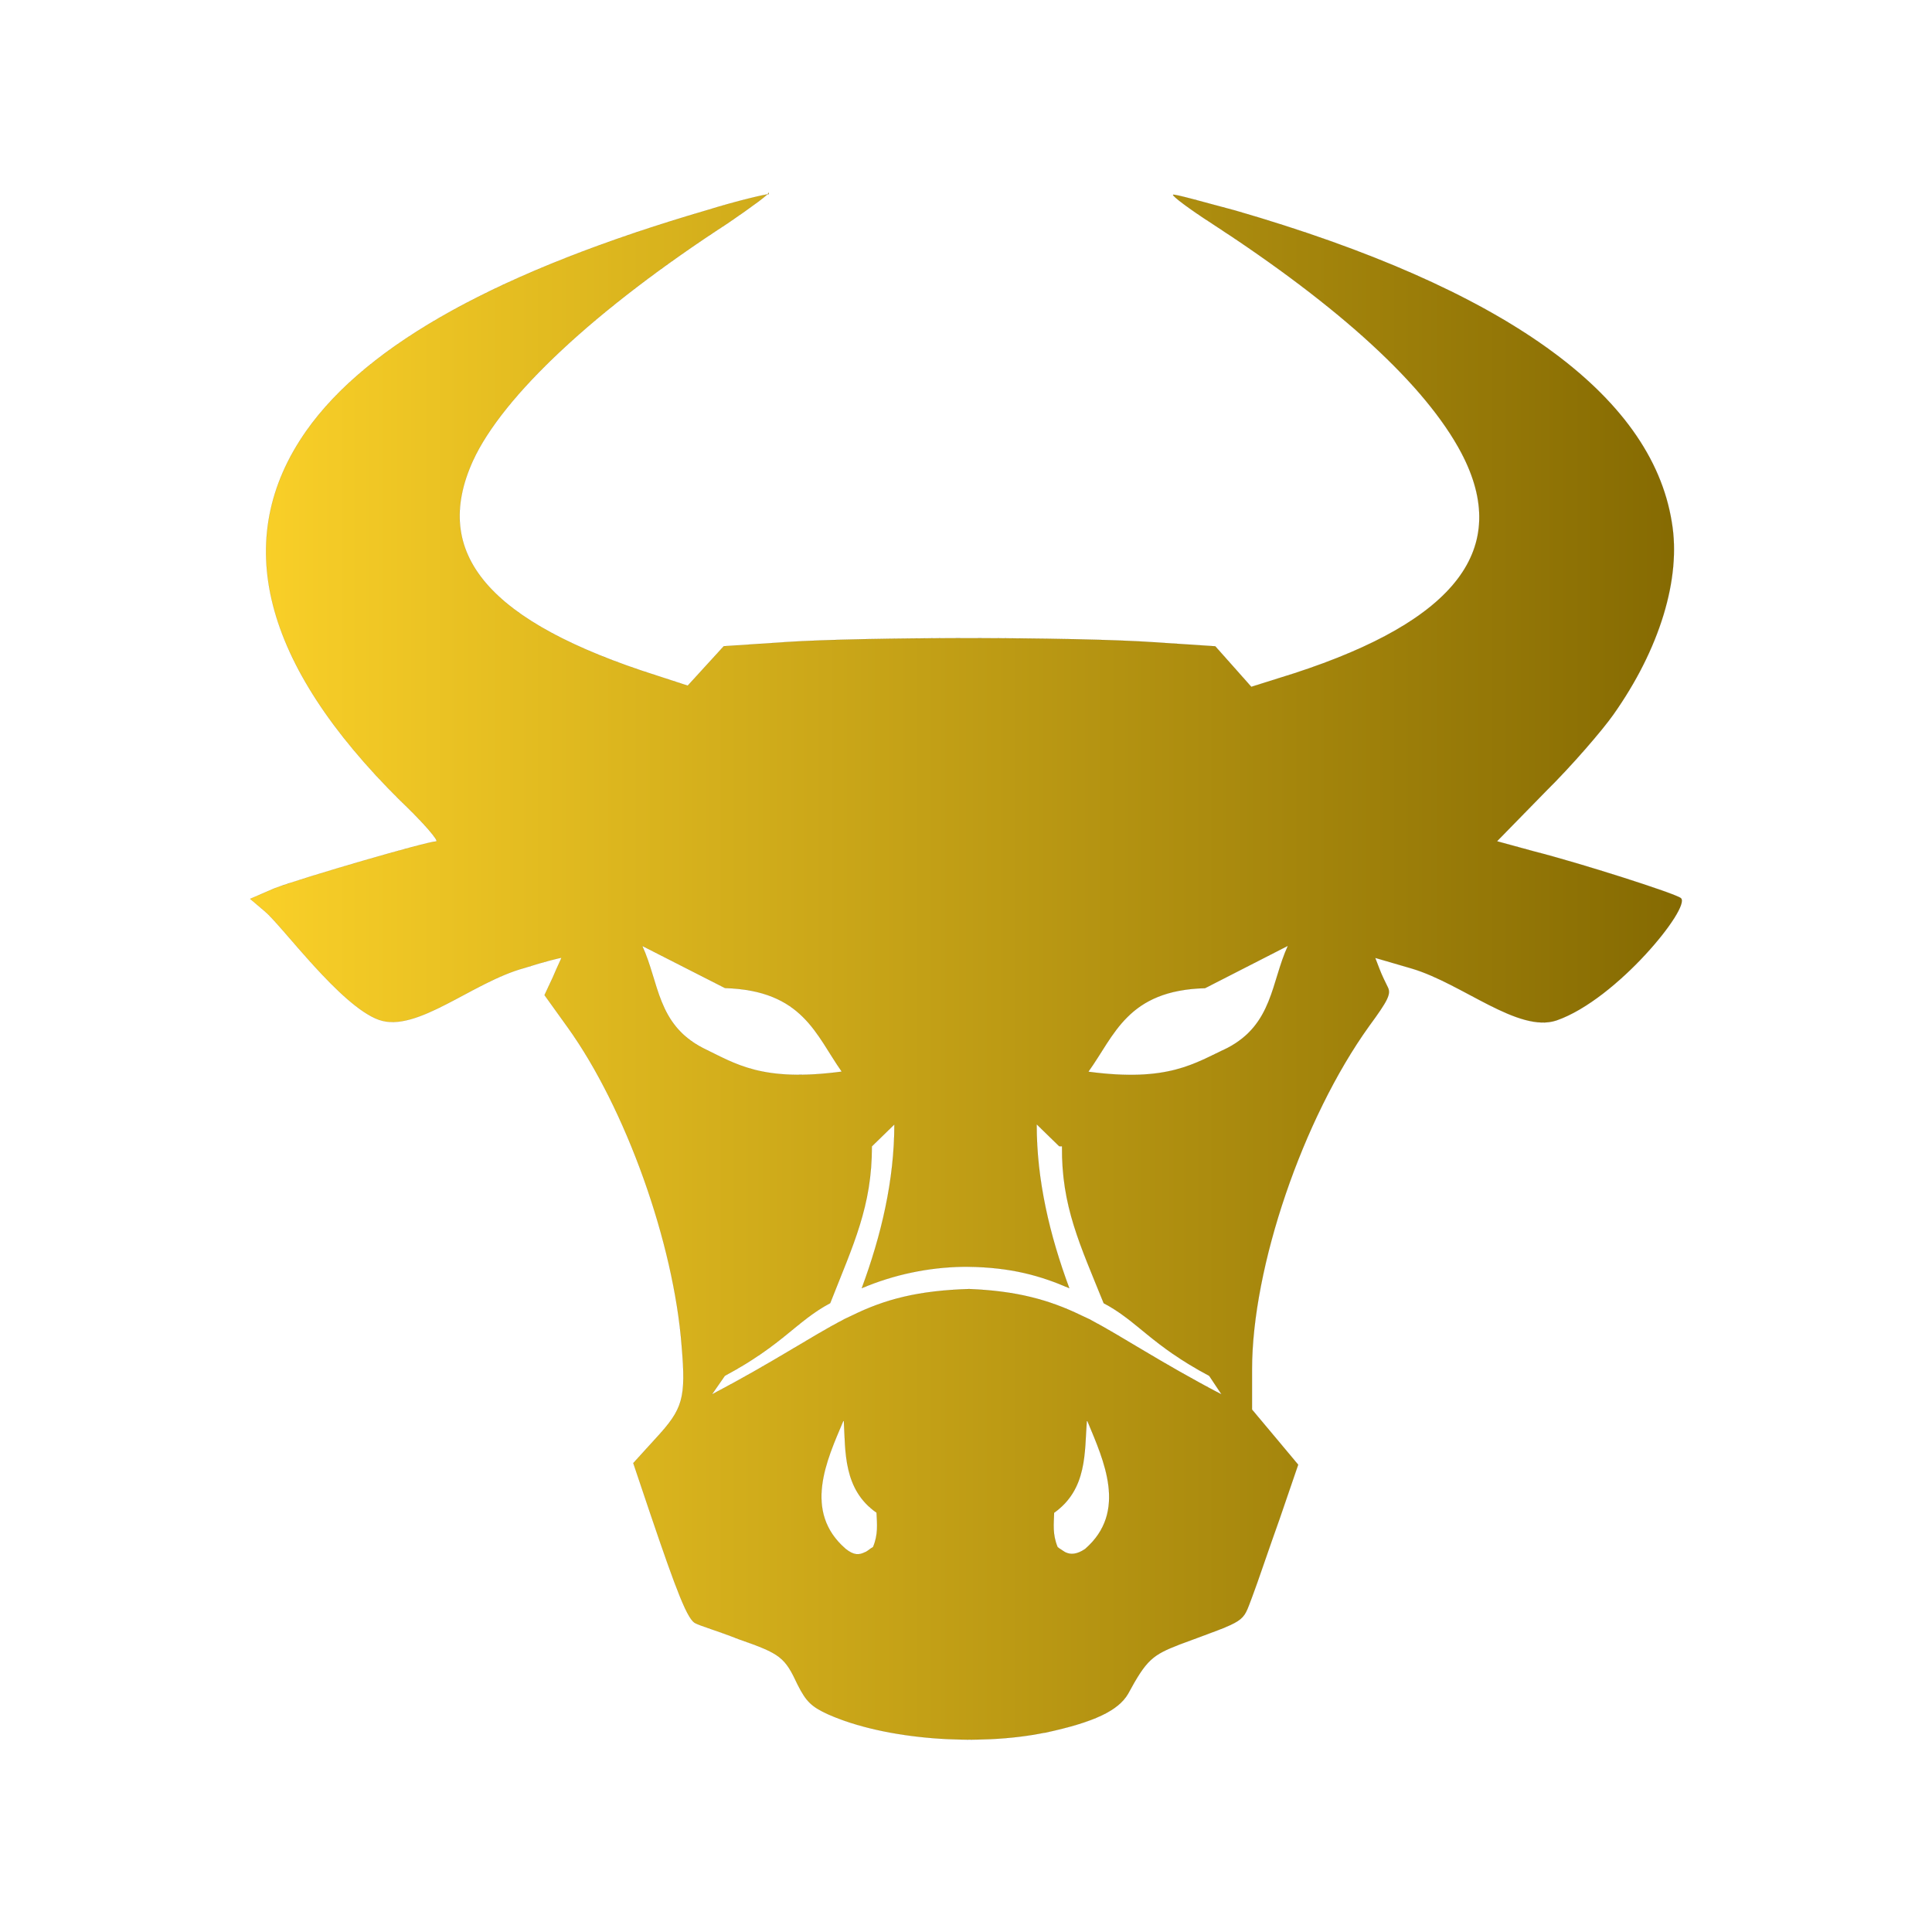
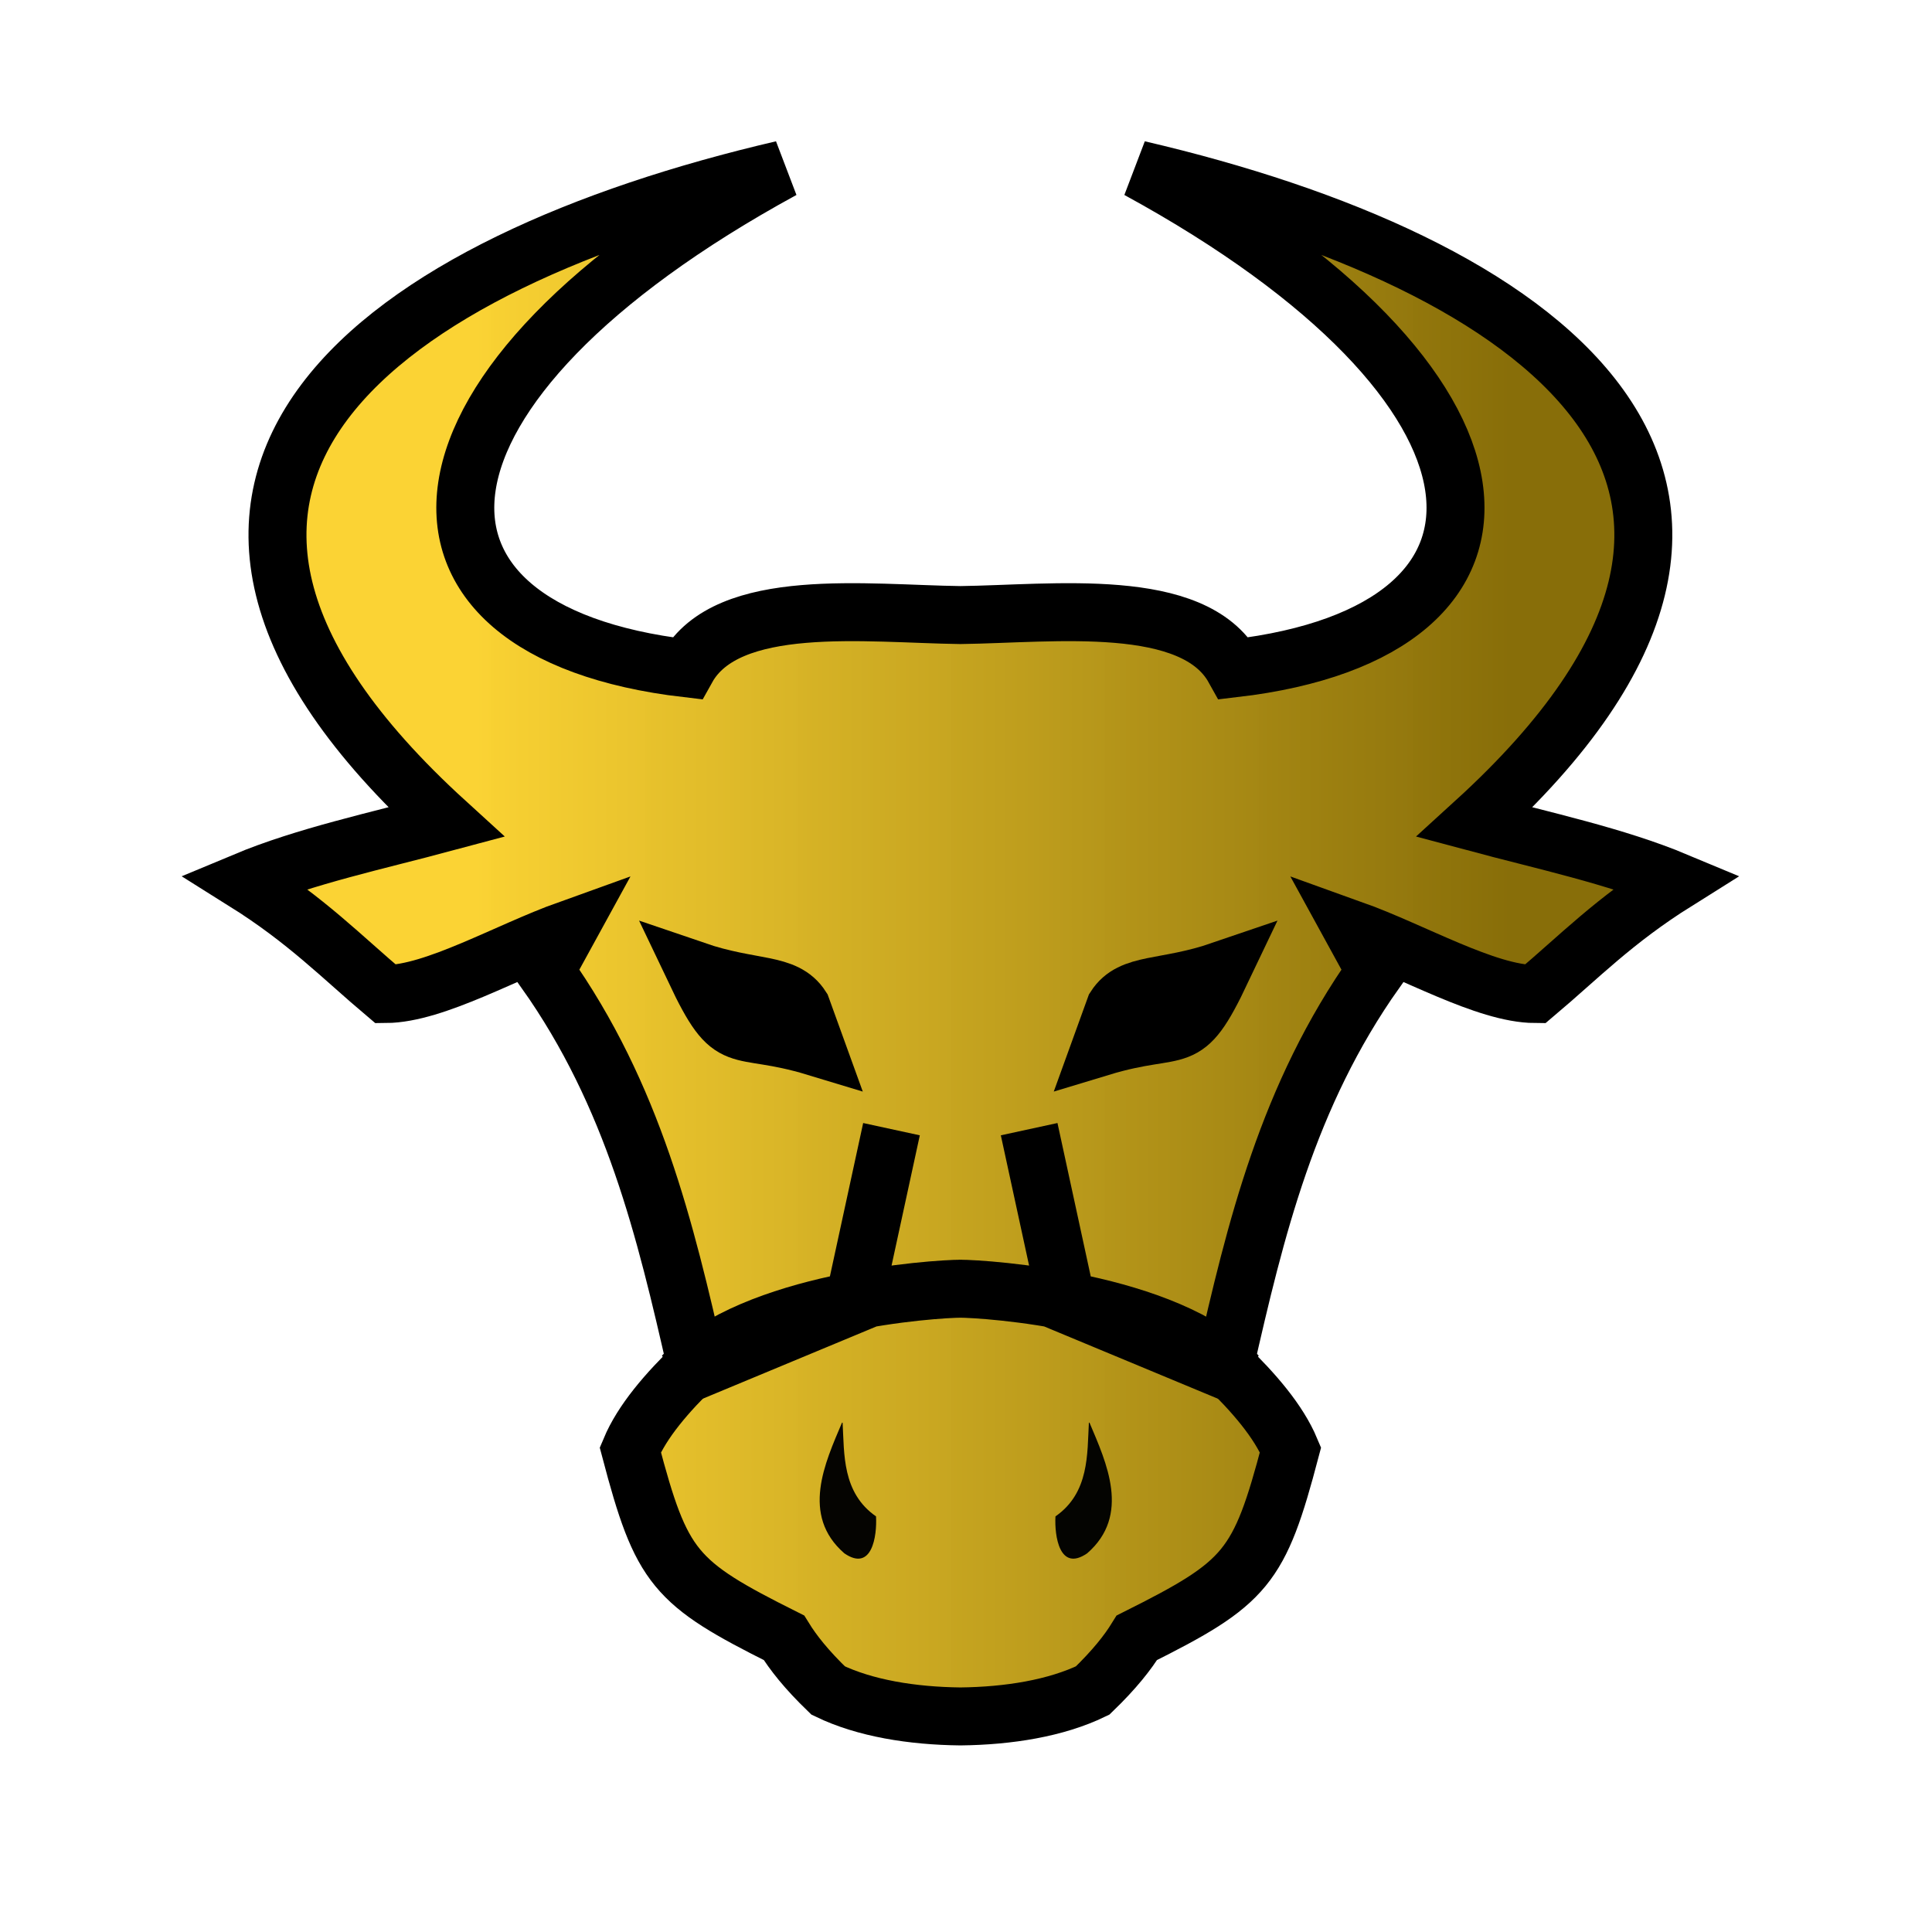
<svg xmlns="http://www.w3.org/2000/svg" xmlns:xlink="http://www.w3.org/1999/xlink" height="100mm" width="100mm" version="1.1" id="svg3" xml:space="preserve">
  <defs id="defs3">
-     <linearGradient id="linearGradient76">
-       <stop style="stop-color:#fad028;stop-opacity:1;" offset="0" id="stop76" />
-       <stop style="stop-color:#856a02;stop-opacity:1;" offset="1" id="stop77" />
+     <linearGradient id="linearGradient59">
+       <stop style="stop-color:#fad028;stop-opacity:0.973;" offset="0" id="stop59" />
+       <stop style="stop-color:#856a02;stop-opacity:1;" offset="1" id="stop64" />
    </linearGradient>
-     <linearGradient xlink:href="#linearGradient76" id="linearGradient77" x1="13.878" y1="24.319" x2="38.279" y2="24.319" gradientUnits="userSpaceOnUse" />
-     <linearGradient xlink:href="#linearGradient76" id="linearGradient16" gradientUnits="userSpaceOnUse" x1="13.878" y1="24.319" x2="38.279" y2="24.319" />
+     <linearGradient xlink:href="#linearGradient59" id="linearGradient64" x1="1644.646" y1="188.871" x2="1846.15" y2="188.871" gradientUnits="userSpaceOnUse" />
  </defs>
-   <g id="g48" transform="matrix(11.47856,0,0,-11.47856,-110.3675,468.1216)" style="fill:url(#linearGradient77);stroke:#000000;stroke-width:0.001;stroke-dasharray:none;stroke-opacity:1">
-     <path d="m 22.715,37.504 h 0.002 c 0.031,-0.011 -0.278,-0.24 -0.7,-0.528 -2.246,-1.459 -3.831,-2.935 -4.342,-4.047 -0.72,-1.588 0.269,-2.75 3.133,-3.66 l 0.528,-0.172 0.307,0.336 0.307,0.336 1.046,0.07 c 1.353,0.09 4.94,0.09 6.285,-0.002 l 1.046,-0.069 0.307,-0.345 0.307,-0.346 0.73,0.23 c 2.775,0.903 3.703,2.132 2.85,3.756 -0.606,1.146 -2.048,2.476 -4.252,3.91 -0.374,0.24 -0.681,0.471 -0.662,0.49 0.02,0.017 0.49,-0.115 1.06,-0.268 4.567,-1.323 7.091,-3.124 7.44,-5.312 0.164,-0.96 -0.21,-2.169 -0.996,-3.28 -0.182,-0.259 -0.7,-0.863 -1.157,-1.314 l -0.825,-0.844 0.633,-0.173 c 0.759,-0.192 2.418,-0.72 2.501,-0.797 0.173,-0.154 -1.09,-1.724 -2.118,-2.083 -0.652,-0.221 -1.6,0.624 -2.468,0.883 l -0.624,0.182 0.07,-0.182 c 0.04,-0.106 0.105,-0.24 0.144,-0.317 0.06,-0.115 0,-0.23 -0.317,-0.662 -1.133,-1.577 -1.997,-4.112 -1.997,-5.854 V 16.76 l 0.394,-0.47 0.393,-0.47 -0.316,-0.922 c -0.183,-0.51 -0.384,-1.111 -0.47,-1.335 -0.174,-0.45 -0.07,-0.374 -1.231,-0.806 -0.47,-0.182 -0.567,-0.26 -0.884,-0.845 -0.163,-0.278 -0.566,-0.48 -1.422,-0.662 v 0.002 c -1.123,-0.23 -2.713,-0.125 -3.697,0.317 -0.27,0.125 -0.365,0.211 -0.51,0.5 -0.22,0.47 -0.287,0.527 -1.007,0.777 -0.336,0.134 -0.663,0.23 -0.73,0.269 -0.134,0.048 -0.317,0.518 -0.787,1.906 l -0.278,0.826 0.384,0.422 c 0.46,0.5 0.518,0.672 0.441,1.572 -0.134,1.755 -0.95,4.05 -1.945,5.435 l -0.393,0.547 0.144,0.308 c 0.076,0.182 0.144,0.316 0.144,0.326 0,0.008 -0.279,-0.06 -0.634,-0.173 -0.883,-0.24 -1.829,-1.109 -2.474,-0.883 -0.653,0.23 -1.65,1.602 -1.947,1.85 l -0.25,0.212 0.423,0.183 c 0.518,0.192 2.597,0.796 2.746,0.796 0.06,0 -0.212,0.317 -0.615,0.701 -2.35,2.327 -2.89,4.45 -1.6,6.291 1.048,1.49 3.31,2.738 6.843,3.77 0.528,0.164 1,0.27 1.045,0.27 z m 8.846,-12.843 -1.408,-0.72 c -1.325,-0.035 -1.543,-0.806 -1.989,-1.424 1.363,-0.183 1.81,0.144 2.366,0.403 0.778,0.403 0.75,1.124 1.033,1.74 z m -11,0 c 0.289,-0.624 0.25,-1.335 1.034,-1.74 0.556,-0.268 1.003,-0.585 2.366,-0.402 -0.442,0.624 -0.662,1.384 -1.99,1.424 z m 7.106,-3.414 -0.384,0.374 c -0.002,-0.95 0.22,-1.887 0.556,-2.793 -0.49,0.212 -0.99,0.356 -1.73,0.365 h -0.077 a 4.62,4.62 0 0 1 -1.73,-0.365 c 0.335,0.903 0.556,1.845 0.556,2.791 l -0.384,-0.374 c 0.002,-1.023 -0.317,-1.673 -0.71,-2.672 -0.576,-0.307 -0.807,-0.71 -1.795,-1.238 l -0.22,-0.317 c 1.058,0.557 1.69,0.988 2.257,1.283 l 0.134,0.063 c 0.566,0.278 1.125,0.422 1.991,0.45 0.806,-0.033 1.358,-0.181 1.912,-0.45 l 0.135,-0.063 c 0.566,-0.297 1.2,-0.73 2.256,-1.284 l -0.211,0.317 c -0.993,0.528 -1.215,0.93 -1.798,1.238 -0.404,1.001 -0.72,1.65 -0.71,2.674 z m 0.47,-4.683 v -0.002 c -0.04,-0.528 0.01,-1.16 -0.557,-1.562 -0.005,-0.192 -0.031,-0.364 0.06,-0.585 a 0.556,0.556 0 0 1 0.07,-0.048 l 0.007,-0.005 0.007,-0.005 0.009,-0.006 0.009,-0.005 a 0.108,0.108 0 0 0 0.01,-0.007 l 0.01,-0.006 c 0.006,-0.003 0.01,-0.007 0.02,-0.01 0.076,-0.035 0.182,-0.038 0.326,0.06 0.73,0.634 0.317,1.51 0.041,2.177 z m -4.151,0 v -0.002 c -0.28,-0.662 -0.692,-1.54 0.04,-2.176 0.144,-0.115 0.23,-0.106 0.326,-0.06 0.005,0.003 0.01,0.006 0.02,0.008 0.004,0.002 0.01,0.005 0.01,0.007 a 0.073,0.073 0 0 1 0.01,0.006 0.103,0.103 0 0 0 0.01,0.006 l 0.008,0.006 0.007,0.005 0.007,0.005 c 0.02,0.016 0.041,0.03 0.07,0.047 0.09,0.212 0.07,0.394 0.06,0.586 -0.567,0.394 -0.528,1.043 -0.557,1.562 z" style="fill:url(#linearGradient16);fill-opacity:1;stroke:#000000;stroke-width:0.001;stroke-dasharray:none;stroke-opacity:1" id="path2-97" />
+   <g id="g72" transform="translate(-1551.811)">
+     <path style="fill:url(#linearGradient64);fill-opacity:0.973;stroke:#000000;stroke-width:11.339;stroke-dasharray:none;stroke-opacity:1" d="m 1739.099,340.103 c -9.423,-0.107 -18.677,-1.588 -25.868,-5.07 -4.3,-4.151 -6.873,-7.435 -8.651,-10.32 -21.512,-10.767 -23.933,-13.563 -30.058,-36.769 2.335,-5.575 7.103,-11.132 12.853,-16.681 -5.993,-26.335 -12.263,-52.619 -29.469,-76.911 l 4.493,-8.197 c -11.947,4.283 -26.107,12.575 -35.721,12.63 -8.638,-7.284 -15.431,-14.379 -27.639,-22.03 11.881,-4.969 26.008,-7.972 39.448,-11.578 -73.621,-67.077 -11.764,-109.638 65.822,-127.692 -77.56,42.318 -80.837,90.337 -18.733,97.584 7.917,-14.227 35.24,-10.658 53.523,-10.424 18.282,-0.234 45.605,-3.803 53.523,10.424 62.104,-7.247 58.827,-55.266 -18.733,-97.584 77.586,18.054 139.443,60.615 65.822,127.692 13.44,3.605 27.567,6.609 39.448,11.578 -12.207,7.651 -19.001,14.746 -27.639,22.03 -9.613,-0.055 -23.773,-8.347 -35.721,-12.63 l 4.493,8.197 c -17.206,24.292 -23.476,50.576 -29.469,76.911 5.75,5.55 10.518,11.107 12.853,16.681 -6.125,23.206 -8.546,26.002 -30.058,36.769 -1.778,2.885 -4.35,6.169 -8.651,10.32 -7.191,3.481 -16.446,4.963 -25.868,5.07 z" id="path58" transform="translate(0.5943698,-4.321544)" />
+     <path style="fill:none;fill-opacity:0.973;stroke:#000000;stroke-width:11.339;stroke-dasharray:none;stroke-opacity:1" d="m 1726.211,220.898 -7.446,34.327 -33.343,13.869 c 13.726,-14.511 48.889,-16.988 54.514,-16.988 m 13.206,-31.209 7.446,34.327 33.343,13.869 c -13.726,-14.511 -48.889,-16.988 -54.514,-16.988" id="path65" />
+     <path style="fill:none;fill-opacity:0.973;stroke:#000000;stroke-width:11.339;stroke-dasharray:none;stroke-opacity:1" d="m 1687.731,189.816 c 7.611,16.005 7.511,10.115 23.683,15.019 l -2.813,-7.774 c -3.23,-5.034 -9.575,-3.38 -20.87,-7.245 z m 103.09,0 c -7.611,16.005 -7.511,10.115 -23.683,15.019 l 2.813,-7.774 c 3.23,-5.034 9.575,-3.38 20.87,-7.245 z" id="path66" />
+     <path d="m 1716.521,278.309 v 0.024 c -3.287,7.771 -8.123,18.078 0.469,25.544 5.407,3.705 6.408,-3.387 6.198,-7.231 -6.656,-4.625 -6.198,-12.244 -6.539,-18.336 z m 48.434,0 v 0.024 c 3.287,7.771 8.123,18.078 -0.469,25.544 -5.407,3.705 -6.408,-3.387 -6.198,-7.231 6.656,-4.625 6.198,-12.244 6.539,-18.336 z" style="fill:#000000;fill-opacity:0.973;stroke:#000000;stroke-width:0.001;stroke-dasharray:none;stroke-opacity:1" id="path1" />
  </g>
</svg>
